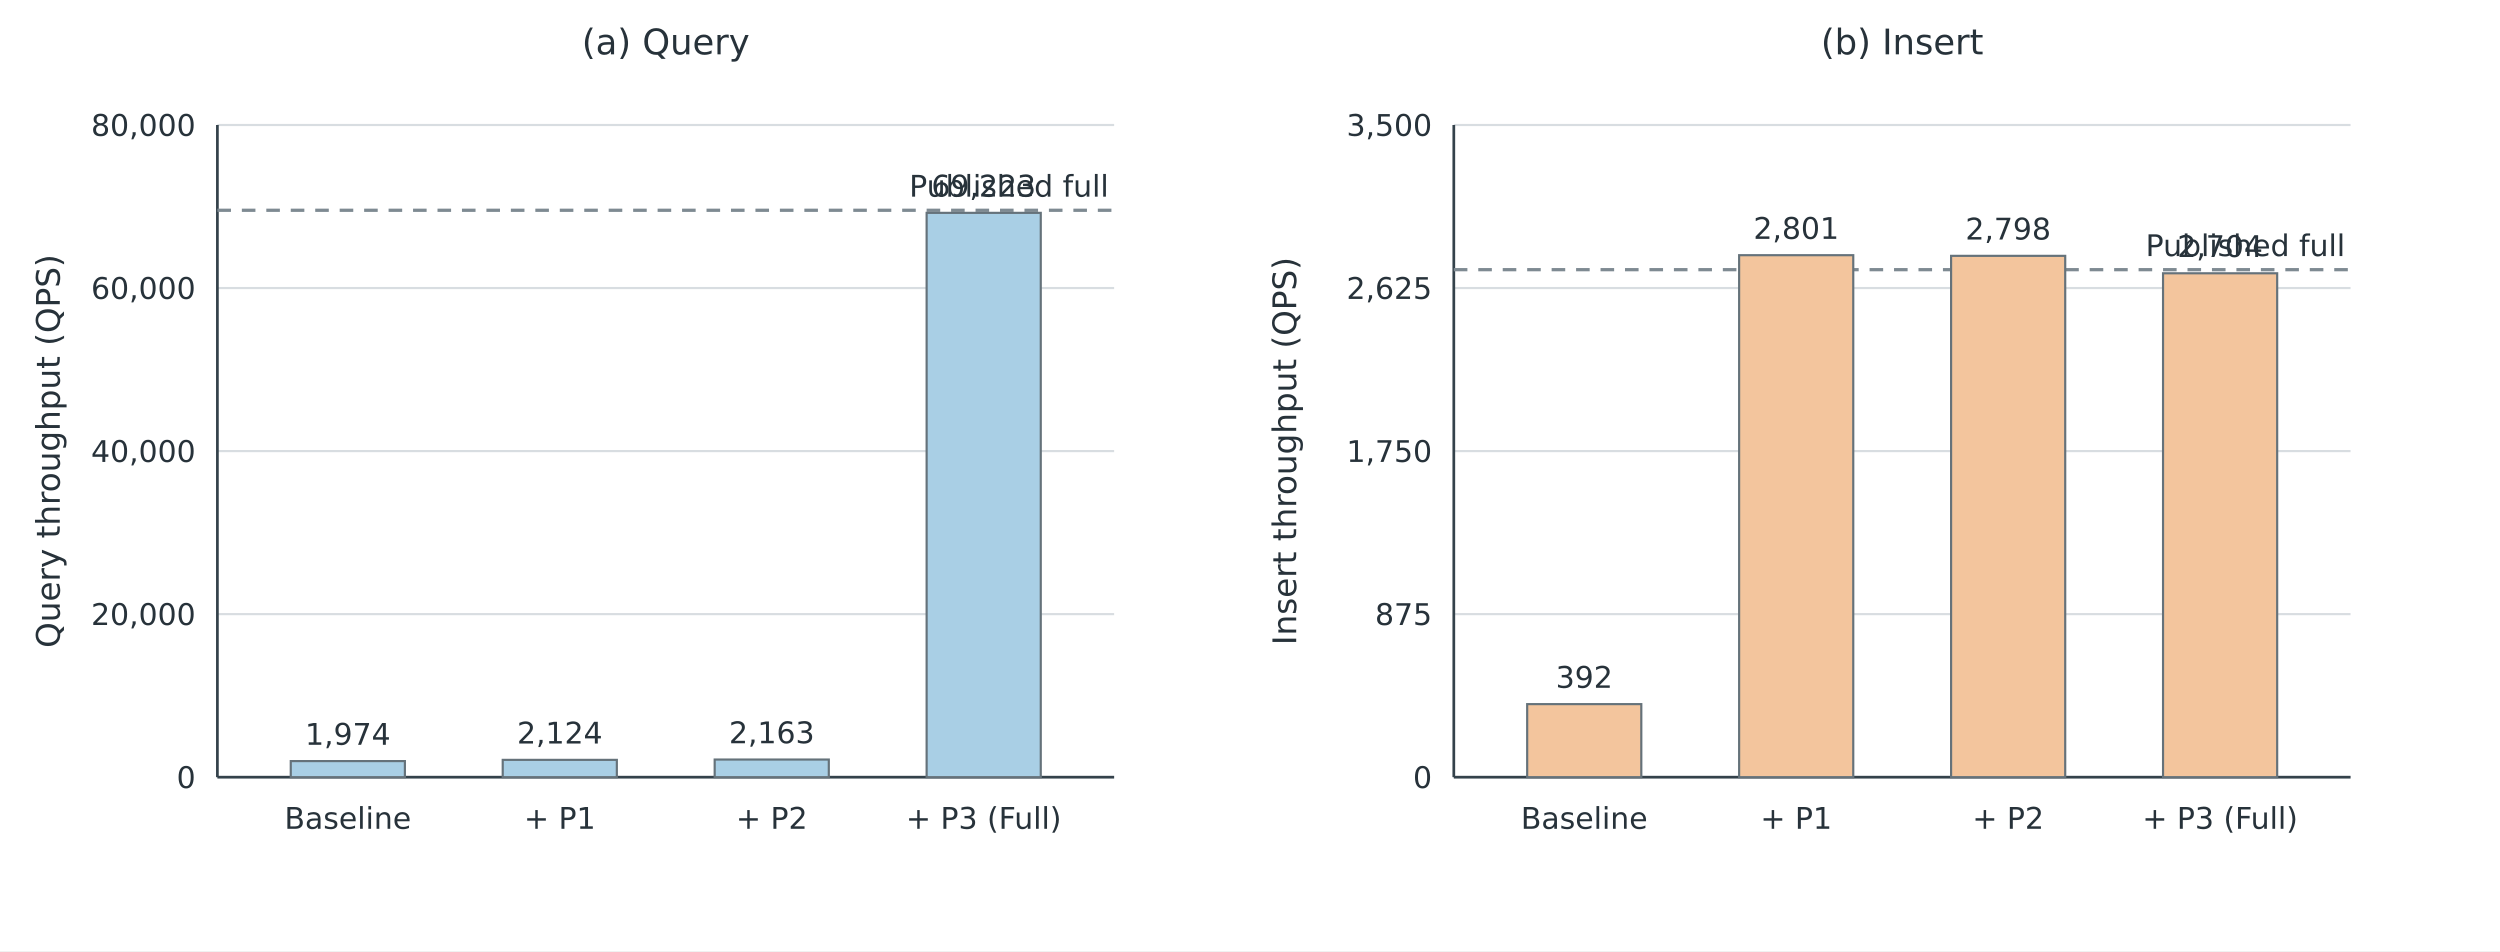
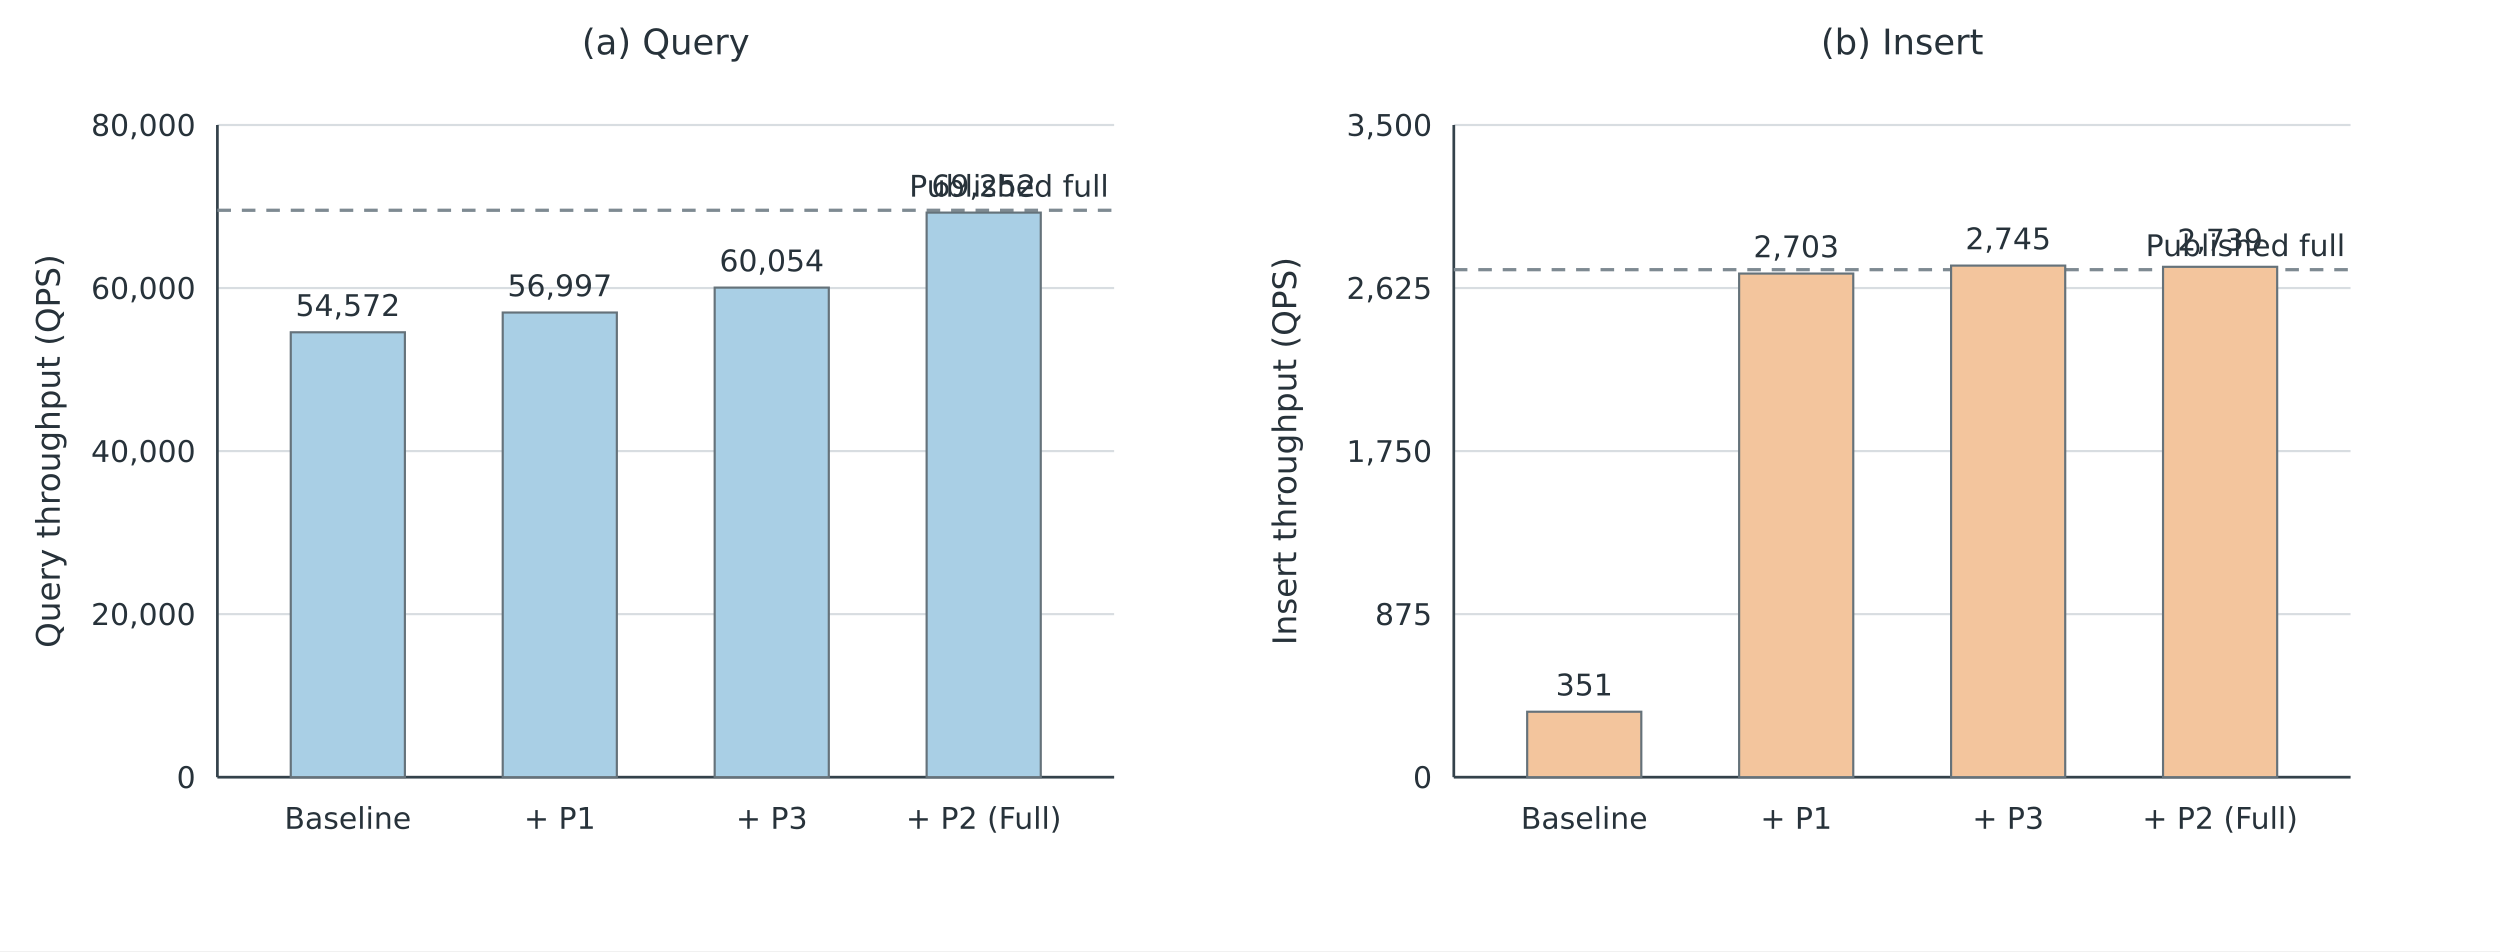
<svg xmlns="http://www.w3.org/2000/svg" width="920" height="350" viewBox="0 0 920 350">
  <rect width="100%" height="100%" fill="white" />
  <style>text{font-family:DejaVu Sans,Arial,sans-serif;fill:#27323A}.tick{font-size:11px}.value{font-size:11px}.title{font-size:13px}.axis-label{font-size:12px}</style>
  <text class="title" x="245.0" y="20" text-anchor="middle">(a) Query</text>
  <line x1="80" y1="286.00" x2="410" y2="286.00" stroke="#D8DDE1" stroke-width="0.8" />
  <text class="tick" x="72" y="290.00" text-anchor="end">0</text>
  <line x1="80" y1="226.00" x2="410" y2="226.00" stroke="#D8DDE1" stroke-width="0.8" />
  <text class="tick" x="72" y="230.00" text-anchor="end">20,000</text>
  <line x1="80" y1="166.00" x2="410" y2="166.00" stroke="#D8DDE1" stroke-width="0.8" />
  <text class="tick" x="72" y="170.00" text-anchor="end">40,000</text>
  <line x1="80" y1="106.00" x2="410" y2="106.00" stroke="#D8DDE1" stroke-width="0.8" />
  <text class="tick" x="72" y="110.00" text-anchor="end">60,000</text>
  <line x1="80" y1="46.00" x2="410" y2="46.00" stroke="#D8DDE1" stroke-width="0.8" />
  <text class="tick" x="72" y="50.00" text-anchor="end">80,000</text>
  <line x1="80" y1="46" x2="80" y2="286" stroke="#34424B" stroke-width="1" />
  <line x1="80" y1="286" x2="410" y2="286" stroke="#34424B" stroke-width="1" />
  <line x1="80" y1="77.38" x2="410" y2="77.38" stroke="#7E8A92" stroke-width="1.2" stroke-dasharray="5 4" />
  <text class="tick" x="408" y="72.38" text-anchor="end">Published full</text>
-   <rect x="107.00" y="280.08" width="42" height="5.92" fill="#A9CFE5" stroke="#65727A" stroke-width="0.8" />
-   <text class="value" x="128.00" y="274.08" text-anchor="middle">1,974</text>
+   <rect x="107.00" y="122.28" width="42" height="163.72" fill="#A9CFE5" stroke="#65727A" stroke-width="0.8" />
+   <text class="value" x="128.00" y="116.28" text-anchor="middle">54,572</text>
  <text class="tick" x="128.00" y="305" text-anchor="middle">Baseline</text>
-   <rect x="185.00" y="279.63" width="42" height="6.37" fill="#A9CFE5" stroke="#65727A" stroke-width="0.8" />
-   <text class="value" x="206.00" y="273.63" text-anchor="middle">2,124</text>
+   <rect x="185.00" y="115.01" width="42" height="170.99" fill="#A9CFE5" stroke="#65727A" stroke-width="0.8" />
+   <text class="value" x="206.00" y="109.01" text-anchor="middle">56,997</text>
  <text class="tick" x="206.00" y="305" text-anchor="middle">+ P1</text>
-   <rect x="263.00" y="279.51" width="42" height="6.49" fill="#A9CFE5" stroke="#65727A" stroke-width="0.8" />
-   <text class="value" x="284.00" y="273.51" text-anchor="middle">2,163</text>
-   <text class="tick" x="284.00" y="305" text-anchor="middle">+ P2</text>
-   <rect x="341.00" y="78.33" width="42" height="207.67" fill="#A9CFE5" stroke="#65727A" stroke-width="0.8" />
-   <text class="value" x="362.00" y="72.33" text-anchor="middle">69,223</text>
-   <text class="tick" x="362.00" y="305" text-anchor="middle">+ P3 (Full)</text>
+   <rect x="263.00" y="105.84" width="42" height="180.16" fill="#A9CFE5" stroke="#65727A" stroke-width="0.8" />
+   <text class="value" x="284.00" y="99.84" text-anchor="middle">60,054</text>
+   <text class="tick" x="284.00" y="305" text-anchor="middle">+ P3</text>
+   <rect x="341.00" y="78.24" width="42" height="207.76" fill="#A9CFE5" stroke="#65727A" stroke-width="0.8" />
+   <text class="value" x="362.00" y="72.24" text-anchor="middle">69,252</text>
+   <text class="tick" x="362.00" y="305" text-anchor="middle">+ P2 (Full)</text>
  <text class="axis-label" x="22" y="166.0" text-anchor="middle" transform="rotate(-90 22 166.0)">Query throughput (QPS)</text>
  <text class="title" x="700.0" y="20" text-anchor="middle">(b) Insert</text>
  <line x1="535" y1="286.00" x2="865" y2="286.00" stroke="#D8DDE1" stroke-width="0.8" />
  <text class="tick" x="527" y="290.00" text-anchor="end">0</text>
  <line x1="535" y1="226.00" x2="865" y2="226.00" stroke="#D8DDE1" stroke-width="0.8" />
  <text class="tick" x="527" y="230.00" text-anchor="end">875</text>
  <line x1="535" y1="166.00" x2="865" y2="166.00" stroke="#D8DDE1" stroke-width="0.8" />
  <text class="tick" x="527" y="170.00" text-anchor="end">1,750</text>
  <line x1="535" y1="106.00" x2="865" y2="106.00" stroke="#D8DDE1" stroke-width="0.8" />
  <text class="tick" x="527" y="110.00" text-anchor="end">2,625</text>
  <line x1="535" y1="46.00" x2="865" y2="46.00" stroke="#D8DDE1" stroke-width="0.8" />
  <text class="tick" x="527" y="50.00" text-anchor="end">3,500</text>
  <line x1="535" y1="46" x2="535" y2="286" stroke="#34424B" stroke-width="1" />
  <line x1="535" y1="286" x2="865" y2="286" stroke="#34424B" stroke-width="1" />
  <line x1="535" y1="99.24" x2="865" y2="99.24" stroke="#7E8A92" stroke-width="1.2" stroke-dasharray="5 4" />
  <text class="tick" x="863" y="94.24" text-anchor="end">Published full</text>
-   <rect x="562.00" y="259.12" width="42" height="26.88" fill="#F3C59D" stroke="#65727A" stroke-width="0.8" />
-   <text class="value" x="583.00" y="253.12" text-anchor="middle">392</text>
+   <rect x="562.00" y="261.92" width="42" height="24.08" fill="#F3C59D" stroke="#65727A" stroke-width="0.8" />
+   <text class="value" x="583.00" y="255.92" text-anchor="middle">351</text>
  <text class="tick" x="583.00" y="305" text-anchor="middle">Baseline</text>
-   <rect x="640.00" y="93.91" width="42" height="192.09" fill="#F3C59D" stroke="#65727A" stroke-width="0.8" />
-   <text class="value" x="661.00" y="87.91" text-anchor="middle">2,801</text>
+   <rect x="640.00" y="100.67" width="42" height="185.33" fill="#F3C59D" stroke="#65727A" stroke-width="0.8" />
+   <text class="value" x="661.00" y="94.67" text-anchor="middle">2,703</text>
  <text class="tick" x="661.00" y="305" text-anchor="middle">+ P1</text>
-   <rect x="718.00" y="94.15" width="42" height="191.85" fill="#F3C59D" stroke="#65727A" stroke-width="0.8" />
-   <text class="value" x="739.00" y="88.15" text-anchor="middle">2,798</text>
-   <text class="tick" x="739.00" y="305" text-anchor="middle">+ P2</text>
-   <rect x="796.00" y="100.57" width="42" height="185.43" fill="#F3C59D" stroke="#65727A" stroke-width="0.8" />
-   <text class="value" x="817.00" y="94.57" text-anchor="middle">2,704</text>
-   <text class="tick" x="817.00" y="305" text-anchor="middle">+ P3 (Full)</text>
+   <rect x="718.00" y="97.74" width="42" height="188.26" fill="#F3C59D" stroke="#65727A" stroke-width="0.8" />
+   <text class="value" x="739.00" y="91.74" text-anchor="middle">2,745</text>
+   <text class="tick" x="739.00" y="305" text-anchor="middle">+ P3</text>
+   <rect x="796.00" y="98.19" width="42" height="187.81" fill="#F3C59D" stroke="#65727A" stroke-width="0.8" />
+   <text class="value" x="817.00" y="92.19" text-anchor="middle">2,739</text>
+   <text class="tick" x="817.00" y="305" text-anchor="middle">+ P2 (Full)</text>
  <text class="axis-label" x="477" y="166.0" text-anchor="middle" transform="rotate(-90 477 166.0)">Insert throughput (QPS)</text>
</svg>
